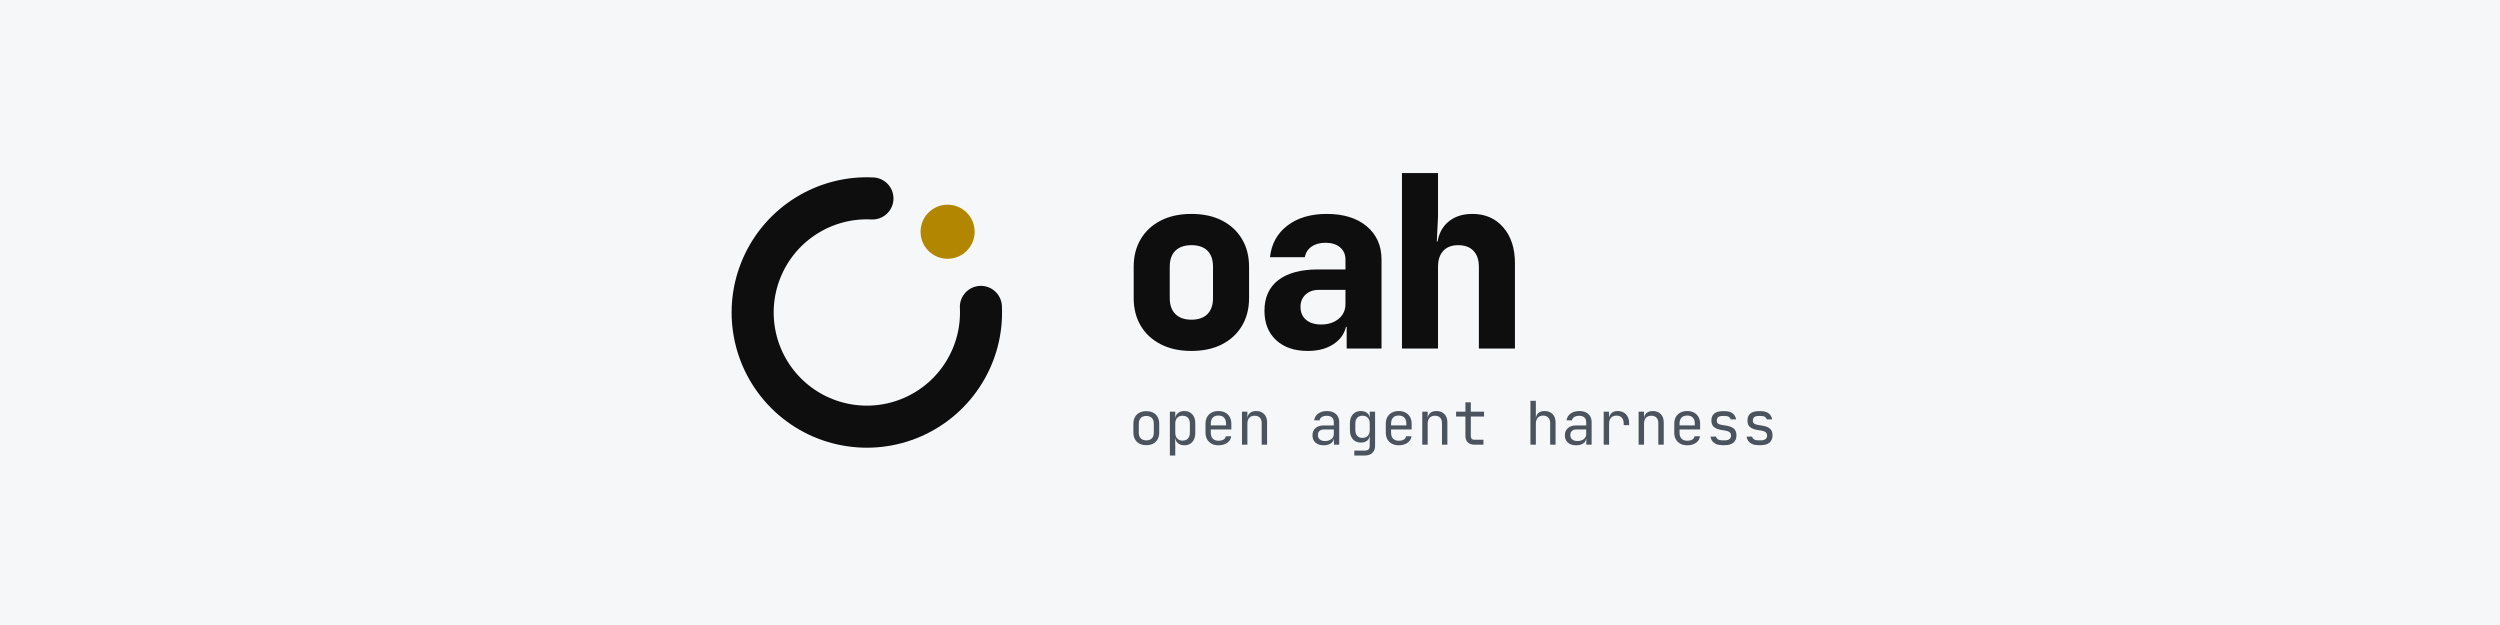
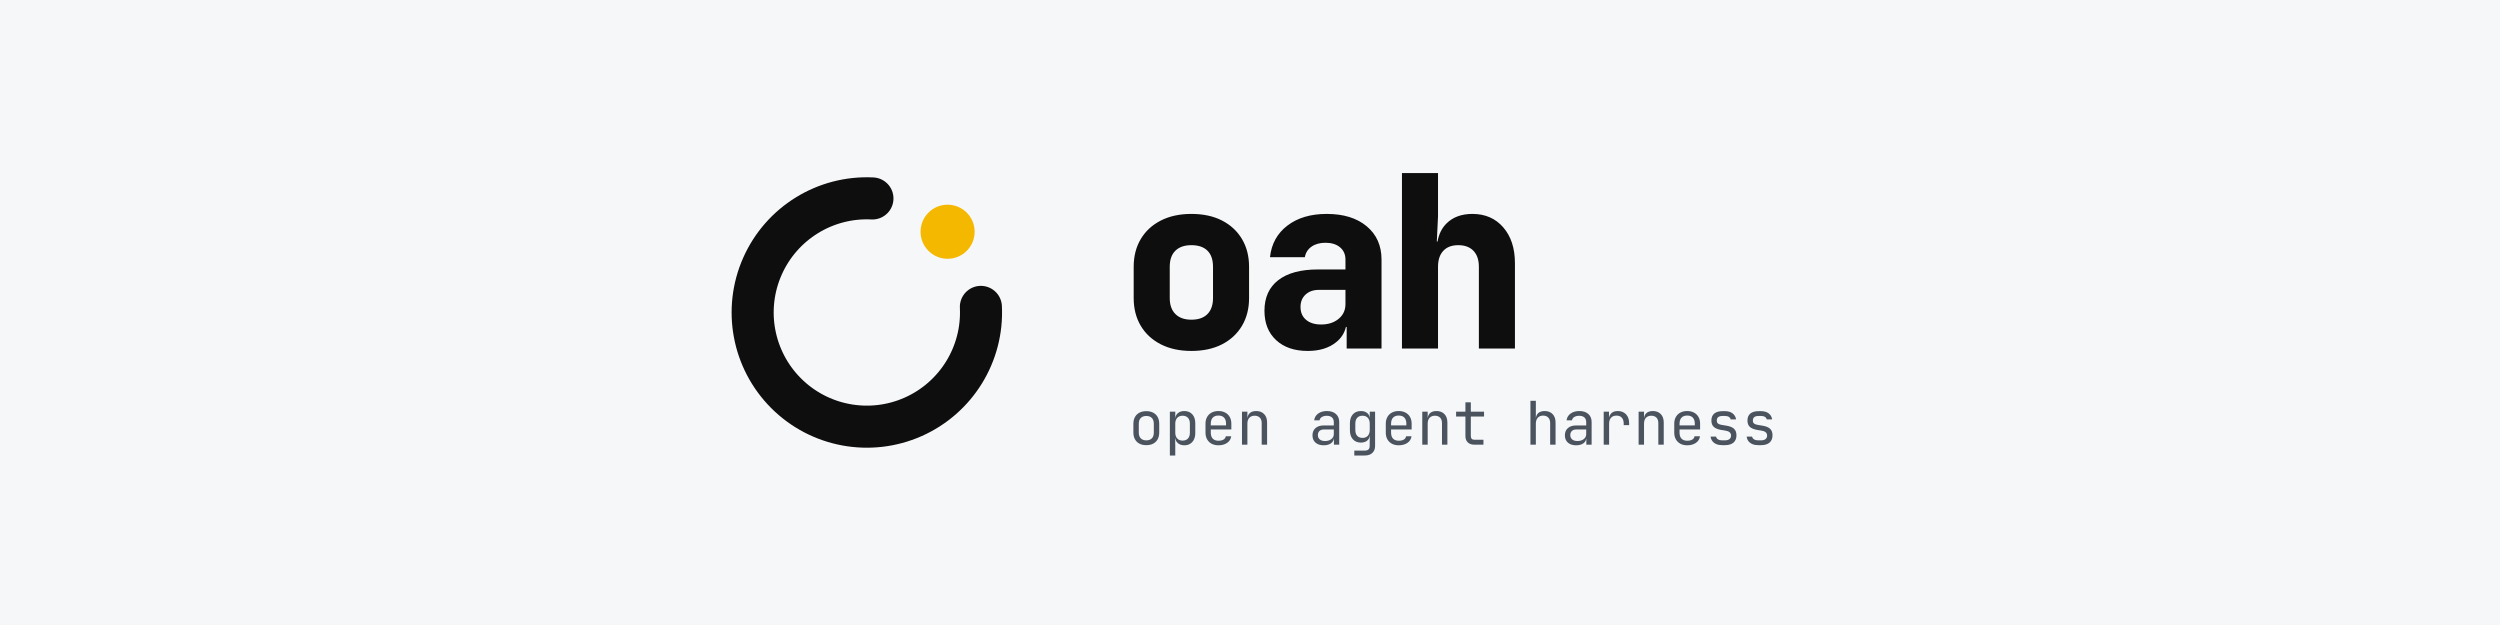
<svg xmlns="http://www.w3.org/2000/svg" width="1600" height="400" viewBox="0 0 1600 400" role="img" aria-label="oah">
  <rect width="1600" height="400" fill="#F6F7F9" />
  <g transform="translate(439.4 84.6) scale(1.9231)">
    <g>
      <path d="M97.95 58.14 A38 38 0 1 1 61.86 22.05" fill="none" stroke="#0E0E0F" stroke-width="14" stroke-linecap="round" />
-       <circle cx="86.87" cy="33.13" r="9" fill="#B38600" />
+       <circle cx="86.87" cy="33.13" r="9" fill="#F5B800" />
    </g>
    <path d="M168.0 72.8Q162.16 72.8 157.84 70.6Q153.52 68.4 151.16 64.44Q148.8 60.48 148.8 55.2V44.8Q148.8 39.52 151.16 35.56Q153.52 31.6 157.84 29.4Q162.16 27.2 168.0 27.2Q173.92 27.2 178.2 29.4Q182.48 31.6 184.84 35.56Q187.2 39.52 187.2 44.8V55.2Q187.2 60.48 184.84 64.44Q182.48 68.4 178.2 70.6Q173.92 72.8 168.0 72.8ZM168.0 62.4Q171.52 62.4 173.36 60.52Q175.2 58.64 175.2 55.2V44.8Q175.2 41.28 173.36 39.44Q171.52 37.6 168.0 37.6Q164.56 37.6 162.68 39.44Q160.8 41.28 160.8 44.8V55.2Q160.8 58.64 162.68 60.52Q164.56 62.4 168.0 62.4ZM206.72 72.8Q200.08 72.8 196.2 69.2Q192.32 65.6 192.32 59.44Q192.32 52.8 196.92 49.24Q201.52 45.68 210.16 45.68H219.28V42.4Q219.28 39.84 217.48 38.32Q215.68 36.8 212.64 36.8Q209.84 36.8 208.0 38.08Q206.16 39.36 205.76 41.6H194.16Q194.88 34.96 199.96 31.08Q205.04 27.2 213.04 27.2Q221.44 27.2 226.36 31.32Q231.28 35.44 231.28 42.4V72.0H219.68V64.8H219.44Q218.72 67.84 216.24 69.84Q212.64 72.8 206.72 72.8ZM211.2 64.0Q214.72 64.0 217.0 62.12Q219.28 60.24 219.28 57.2V52.48H210.4Q207.68 52.48 206.0 54.04Q204.32 55.6 204.32 58.16Q204.32 60.88 206.16 62.44Q208.0 64.0 211.2 64.0ZM238.08 72.0V13.6H250.08V28.0L249.68 36.4H249.92Q250.56 32.72 252.88 30.4Q256.08 27.2 261.52 27.2Q267.92 27.2 271.8 31.68Q275.68 36.16 275.68 43.6V72.0H263.68V44.8Q263.68 41.36 261.88 39.48Q260.08 37.6 256.8 37.6Q253.6 37.6 251.84 39.48Q250.08 41.36 250.08 44.8V72.0Z" fill="#0E0E0F" />
    <path d="M153.0 104.16Q151.68 104.16 150.72 103.66Q149.76 103.16 149.23 102.21Q148.7 101.26 148.7 99.96V97.04Q148.7 95.72 149.23 94.78Q149.76 93.84 150.72 93.34Q151.68 92.84 153.0 92.84Q154.32 92.84 155.28 93.34Q156.24 93.84 156.77 94.78Q157.3 95.72 157.3 97.02V99.96Q157.3 101.26 156.77 102.21Q156.24 103.16 155.28 103.66Q154.32 104.16 153.0 104.16ZM153.0 102.56Q154.18 102.56 154.84 101.9Q155.5 101.24 155.5 99.96V97.04Q155.5 95.76 154.84 95.1Q154.18 94.44 153.0 94.44Q151.84 94.44 151.17 95.1Q150.5 95.76 150.5 97.04V99.96Q150.5 101.24 151.17 101.9Q151.84 102.56 153.0 102.56ZM160.84 107.6V93.0H162.64V95.1H162.66Q162.78 94.14 163.48 93.52Q164.3 92.8 165.66 92.8Q167.32 92.8 168.31 93.89Q169.3 94.98 169.3 96.88V100.1Q169.3 101.36 168.85 102.28Q168.4 103.2 167.59 103.7Q166.78 104.2 165.66 104.2Q164.32 104.2 163.48 103.46Q162.78 102.84 162.66 101.9H162.6L162.64 104.4V107.6ZM165.06 102.64Q166.2 102.64 166.85 101.96Q167.5 101.28 167.5 100.0V97.0Q167.5 95.72 166.85 95.04Q166.2 94.36 165.06 94.36Q163.96 94.36 163.3 95.06Q162.64 95.76 162.64 97.0V100.0Q162.64 101.24 163.3 101.94Q163.96 102.64 165.06 102.64ZM177.0 104.2Q175.7 104.2 174.73 103.68Q173.76 103.16 173.23 102.21Q172.7 101.26 172.7 100.0V97.0Q172.7 95.72 173.23 94.78Q173.76 93.84 174.73 93.32Q175.7 92.8 177.0 92.8Q178.3 92.8 179.27 93.32Q180.24 93.84 180.77 94.78Q181.3 95.72 181.3 97.0V98.94H174.46V100.0Q174.46 101.3 175.12 101.99Q175.78 102.68 177.0 102.68Q178.04 102.68 178.68 102.31Q179.32 101.94 179.46 101.2H181.26Q181.08 102.58 179.91 103.39Q178.74 104.2 177.0 104.2ZM179.54 97.58V97.0Q179.54 95.7 178.89 95.0Q178.24 94.3 177.0 94.3Q175.78 94.3 175.12 95.0Q174.46 95.7 174.46 97.0V97.58ZM184.84 104.0V93.0H186.64V95.1H186.66Q186.78 94.1 187.42 93.5Q188.2 92.8 189.58 92.8Q191.24 92.8 192.22 93.82Q193.2 94.84 193.2 96.6V104.0H191.4V96.8Q191.4 95.62 190.77 94.99Q190.14 94.36 189.06 94.36Q187.94 94.36 187.29 95.04Q186.64 95.72 186.64 97.0V104.0ZM212.04 104.2Q210.3 104.2 209.3 103.31Q208.3 102.42 208.3 100.9Q208.3 99.36 209.3 98.48Q210.3 97.6 212.0 97.6H215.4V96.5Q215.4 95.48 214.79 94.93Q214.18 94.38 213.06 94.38Q212.08 94.38 211.42 94.79Q210.76 95.2 210.66 95.9H208.86Q209.04 94.48 210.2 93.64Q211.36 92.8 213.1 92.8Q215.0 92.8 216.1 93.78Q217.2 94.76 217.2 96.44V104.0H215.44V101.9H215.42Q215.32 102.88 214.52 103.5Q213.58 104.2 212.04 104.2ZM212.48 102.78Q213.76 102.78 214.58 102.14Q215.4 101.5 215.4 100.5V98.94H212.04Q211.14 98.94 210.62 99.44Q210.1 99.94 210.1 100.8Q210.1 101.72 210.73 102.25Q211.36 102.78 212.48 102.78ZM222.22 107.6V105.96H225.72Q226.56 105.96 226.95 105.58Q227.34 105.2 227.34 104.4V103.0L227.38 101.0H227.34Q227.26 101.98 226.56 102.6Q225.76 103.3 224.42 103.3Q222.72 103.3 221.74 102.19Q220.76 101.08 220.76 99.2V96.88Q220.76 95.0 221.74 93.9Q222.72 92.8 224.42 92.8Q225.76 92.8 226.56 93.5Q227.26 94.12 227.34 95.1H227.36V93.0H229.14V104.4Q229.14 105.88 228.23 106.74Q227.32 107.6 225.7 107.6ZM224.96 101.74Q226.08 101.74 226.72 101.04Q227.36 100.34 227.36 99.1V97.0Q227.36 95.76 226.72 95.06Q226.08 94.36 224.96 94.36Q223.82 94.36 223.19 95.04Q222.56 95.72 222.56 97.0V99.1Q222.56 100.38 223.19 101.06Q223.82 101.74 224.96 101.74ZM237.0 104.2Q235.7 104.2 234.73 103.68Q233.76 103.16 233.23 102.21Q232.7 101.26 232.7 100.0V97.0Q232.7 95.72 233.23 94.78Q233.76 93.84 234.73 93.32Q235.7 92.8 237.0 92.8Q238.3 92.8 239.27 93.32Q240.24 93.84 240.77 94.78Q241.3 95.72 241.3 97.0V98.94H234.46V100.0Q234.46 101.3 235.12 101.99Q235.78 102.68 237.0 102.68Q238.04 102.68 238.68 102.31Q239.32 101.94 239.46 101.2H241.26Q241.08 102.58 239.91 103.39Q238.74 104.2 237.0 104.2ZM239.54 97.58V97.0Q239.54 95.7 238.89 95.0Q238.24 94.3 237.0 94.3Q235.78 94.3 235.12 95.0Q234.46 95.7 234.46 97.0V97.58ZM244.84 104.0V93.0H246.64V95.1H246.66Q246.78 94.1 247.42 93.5Q248.2 92.8 249.58 92.8Q251.24 92.8 252.22 93.82Q253.2 94.84 253.2 96.6V104.0H251.4V96.8Q251.4 95.62 250.77 94.99Q250.14 94.36 249.06 94.36Q247.94 94.36 247.29 95.04Q246.64 95.72 246.64 97.0V104.0ZM262.2 104.0Q260.78 104.0 259.99 103.24Q259.2 102.48 259.2 101.1V94.64H256.1V93.0H259.2V89.9H261.0V93.0H265.4V94.64H261.0V101.1Q261.0 102.36 262.2 102.36H265.2V104.0ZM280.84 104.0V89.4H282.64V95.1H282.66Q282.78 94.1 283.42 93.5Q284.2 92.8 285.58 92.8Q287.24 92.8 288.22 93.82Q289.2 94.84 289.2 96.6V104.0H287.4V96.8Q287.4 95.62 286.77 94.97Q286.14 94.32 285.06 94.32Q283.94 94.32 283.29 95.02Q282.64 95.72 282.64 97.0V104.0ZM296.04 104.2Q294.3 104.2 293.3 103.31Q292.3 102.42 292.3 100.9Q292.3 99.36 293.3 98.48Q294.3 97.6 296.0 97.6H299.4V96.5Q299.4 95.48 298.79 94.93Q298.18 94.38 297.06 94.38Q296.08 94.38 295.42 94.79Q294.76 95.2 294.66 95.9H292.86Q293.04 94.48 294.2 93.64Q295.36 92.8 297.1 92.8Q299.0 92.8 300.1 93.78Q301.2 94.76 301.2 96.44V104.0H299.44V101.9H299.42Q299.32 102.88 298.52 103.5Q297.58 104.2 296.04 104.2ZM296.48 102.78Q297.76 102.78 298.58 102.14Q299.4 101.5 299.4 100.5V98.94H296.04Q295.14 98.94 294.62 99.44Q294.1 99.94 294.1 100.8Q294.1 101.72 294.73 102.25Q295.36 102.78 296.48 102.78ZM305.22 104.0V93.0H306.98V94.96Q307.18 94.2 307.6 93.7Q308.36 92.8 309.88 92.8Q311.62 92.8 312.65 93.89Q313.68 94.98 313.68 96.84V97.5H311.88V97.0Q311.88 95.7 311.25 95.01Q310.62 94.32 309.46 94.32Q308.32 94.32 307.67 95.02Q307.02 95.72 307.02 97.0V104.0ZM316.84 104.0V93.0H318.64V95.1H318.66Q318.78 94.1 319.42 93.5Q320.2 92.8 321.58 92.8Q323.24 92.8 324.22 93.82Q325.2 94.84 325.2 96.6V104.0H323.4V96.8Q323.4 95.62 322.77 94.99Q322.14 94.36 321.06 94.36Q319.94 94.36 319.29 95.04Q318.64 95.72 318.64 97.0V104.0ZM333.0 104.2Q331.7 104.2 330.73 103.68Q329.76 103.16 329.23 102.21Q328.7 101.26 328.7 100.0V97.0Q328.7 95.72 329.23 94.78Q329.76 93.84 330.73 93.32Q331.7 92.8 333.0 92.8Q334.3 92.8 335.27 93.32Q336.24 93.84 336.77 94.78Q337.3 95.72 337.3 97.0V98.94H330.46V100.0Q330.46 101.3 331.12 101.99Q331.78 102.68 333.0 102.68Q334.04 102.68 334.68 102.31Q335.32 101.94 335.46 101.2H337.26Q337.08 102.58 335.91 103.39Q334.74 104.2 333.0 104.2ZM335.54 97.58V97.0Q335.54 95.7 334.89 95.0Q334.24 94.3 333.0 94.3Q331.78 94.3 331.12 95.0Q330.46 95.7 330.46 97.0V97.58ZM344.66 104.16Q343.54 104.16 342.71 103.81Q341.88 103.46 341.39 102.82Q340.9 102.18 340.8 101.3H342.6Q342.72 101.88 343.25 102.22Q343.78 102.56 344.66 102.56H345.5Q346.56 102.56 347.08 102.13Q347.6 101.7 347.6 100.98Q347.6 100.28 347.13 99.87Q346.66 99.46 345.74 99.32L344.26 99.08Q342.64 98.8 341.85 98.07Q341.06 97.34 341.06 95.94Q341.06 94.46 342.0 93.65Q342.94 92.84 344.82 92.84H345.58Q347.16 92.84 348.12 93.58Q349.08 94.32 349.28 95.58H347.48Q347.36 95.06 346.88 94.75Q346.4 94.44 345.58 94.44H344.82Q343.8 94.44 343.33 94.82Q342.86 95.2 342.86 95.96Q342.86 96.64 343.26 96.96Q343.66 97.28 344.52 97.42L346.0 97.66Q347.78 97.94 348.59 98.7Q349.4 99.46 349.4 100.9Q349.4 102.42 348.43 103.29Q347.46 104.16 345.5 104.16ZM356.66 104.16Q355.54 104.16 354.71 103.81Q353.88 103.46 353.39 102.82Q352.9 102.18 352.8 101.3H354.6Q354.72 101.88 355.25 102.22Q355.78 102.56 356.66 102.56H357.5Q358.56 102.56 359.08 102.13Q359.6 101.7 359.6 100.98Q359.6 100.28 359.13 99.87Q358.66 99.46 357.74 99.32L356.26 99.08Q354.64 98.8 353.85 98.07Q353.06 97.34 353.06 95.94Q353.06 94.46 354.0 93.65Q354.94 92.84 356.82 92.84H357.58Q359.16 92.84 360.12 93.58Q361.08 94.32 361.28 95.58H359.48Q359.36 95.06 358.88 94.75Q358.4 94.44 357.58 94.44H356.82Q355.8 94.44 355.33 94.82Q354.86 95.2 354.86 95.96Q354.86 96.64 355.26 96.96Q355.66 97.28 356.52 97.42L358.0 97.66Q359.78 97.94 360.59 98.7Q361.4 99.46 361.4 100.9Q361.4 102.42 360.43 103.29Q359.46 104.16 357.5 104.16Z" fill="#4A535E" />
  </g>
</svg>
